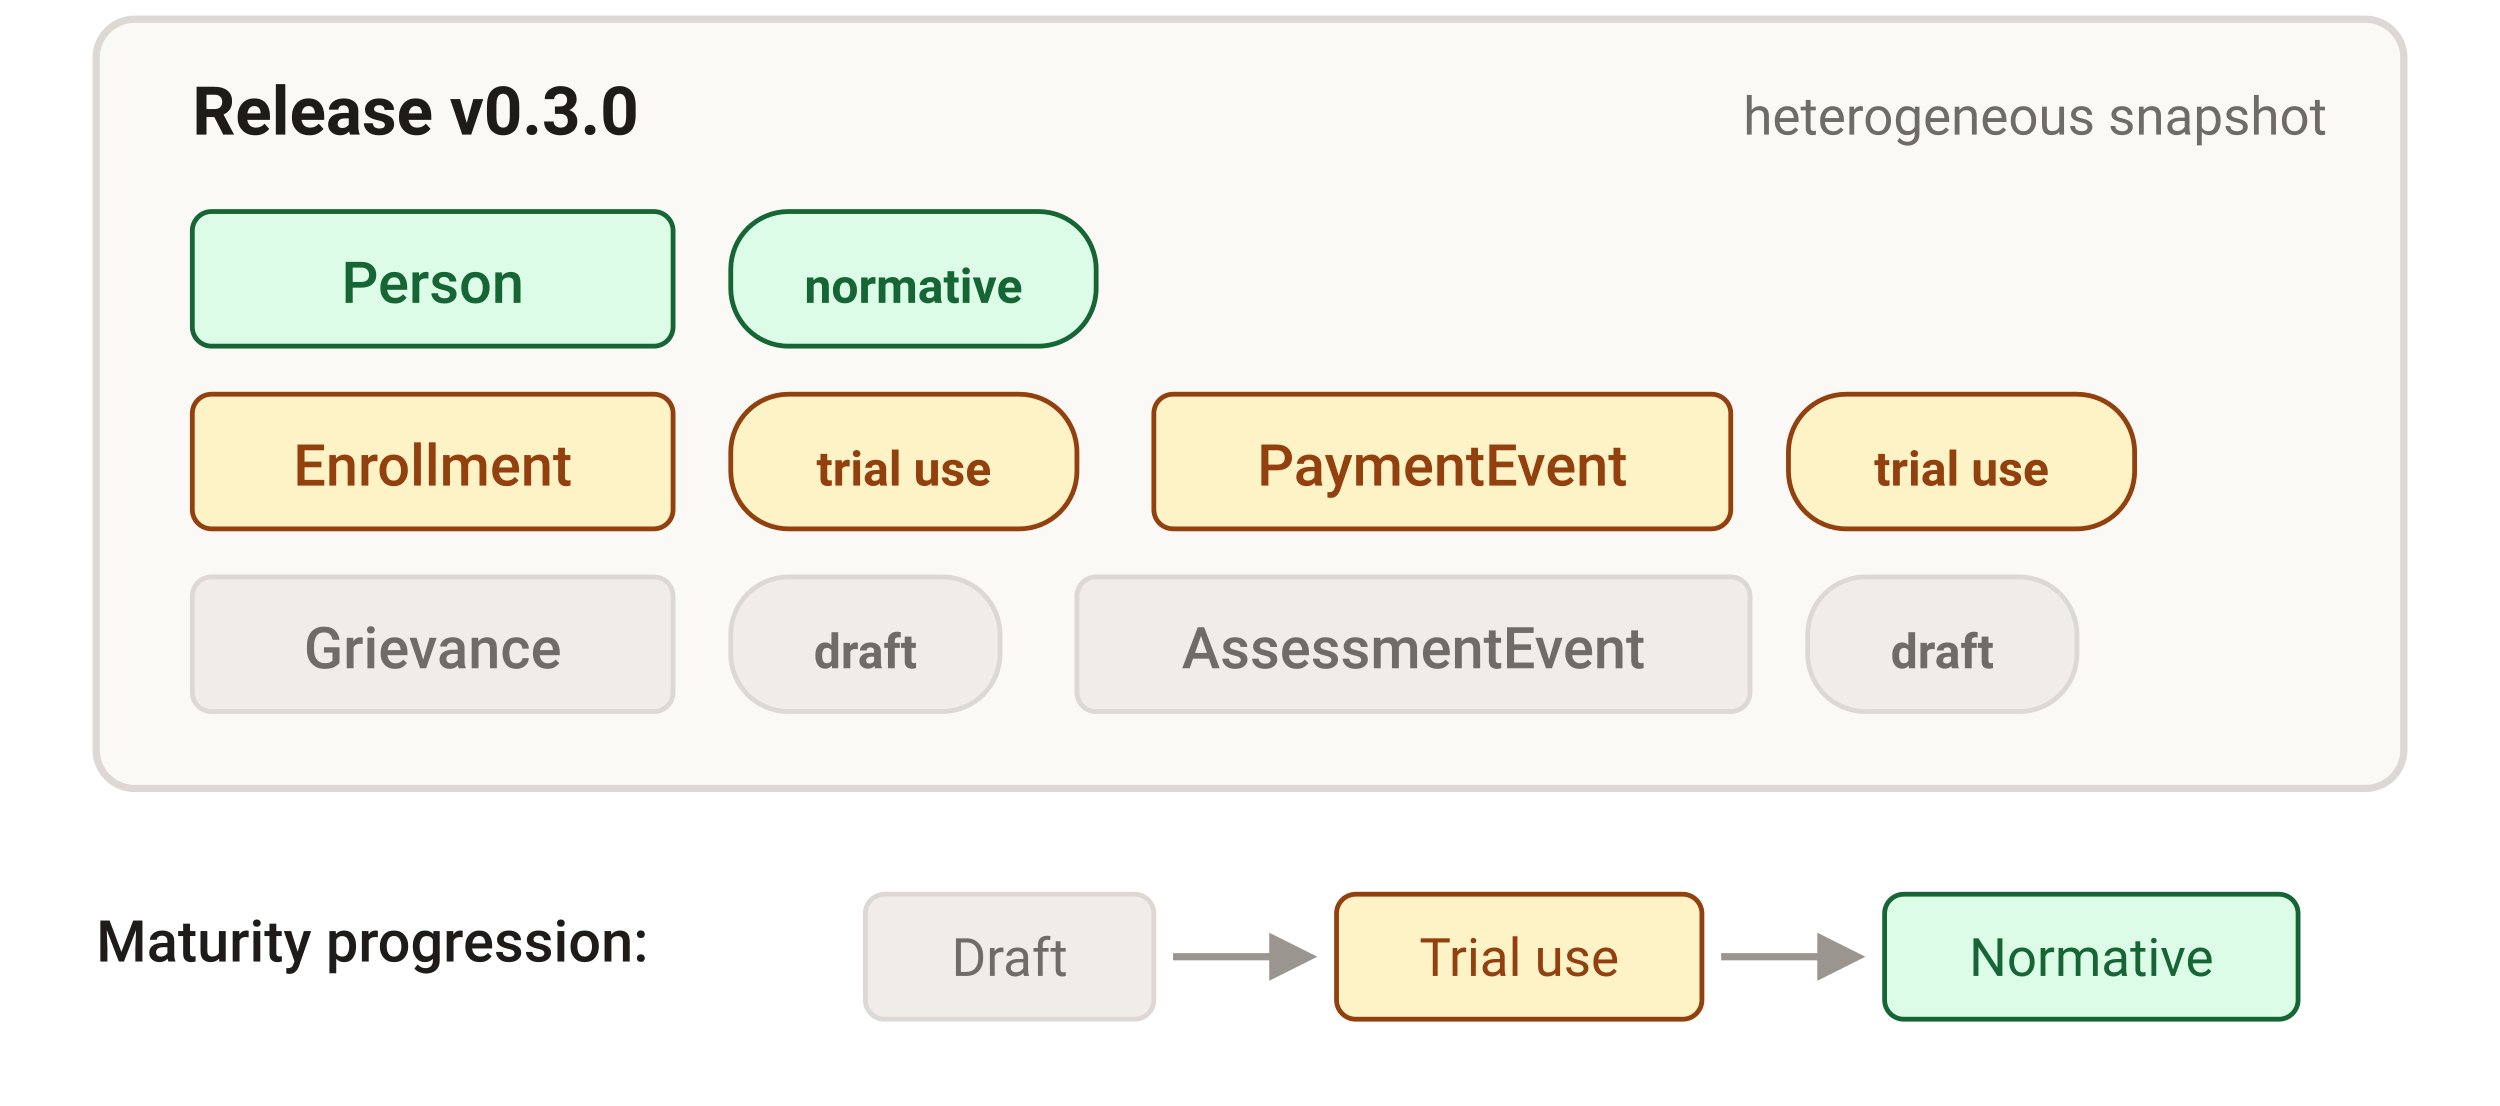
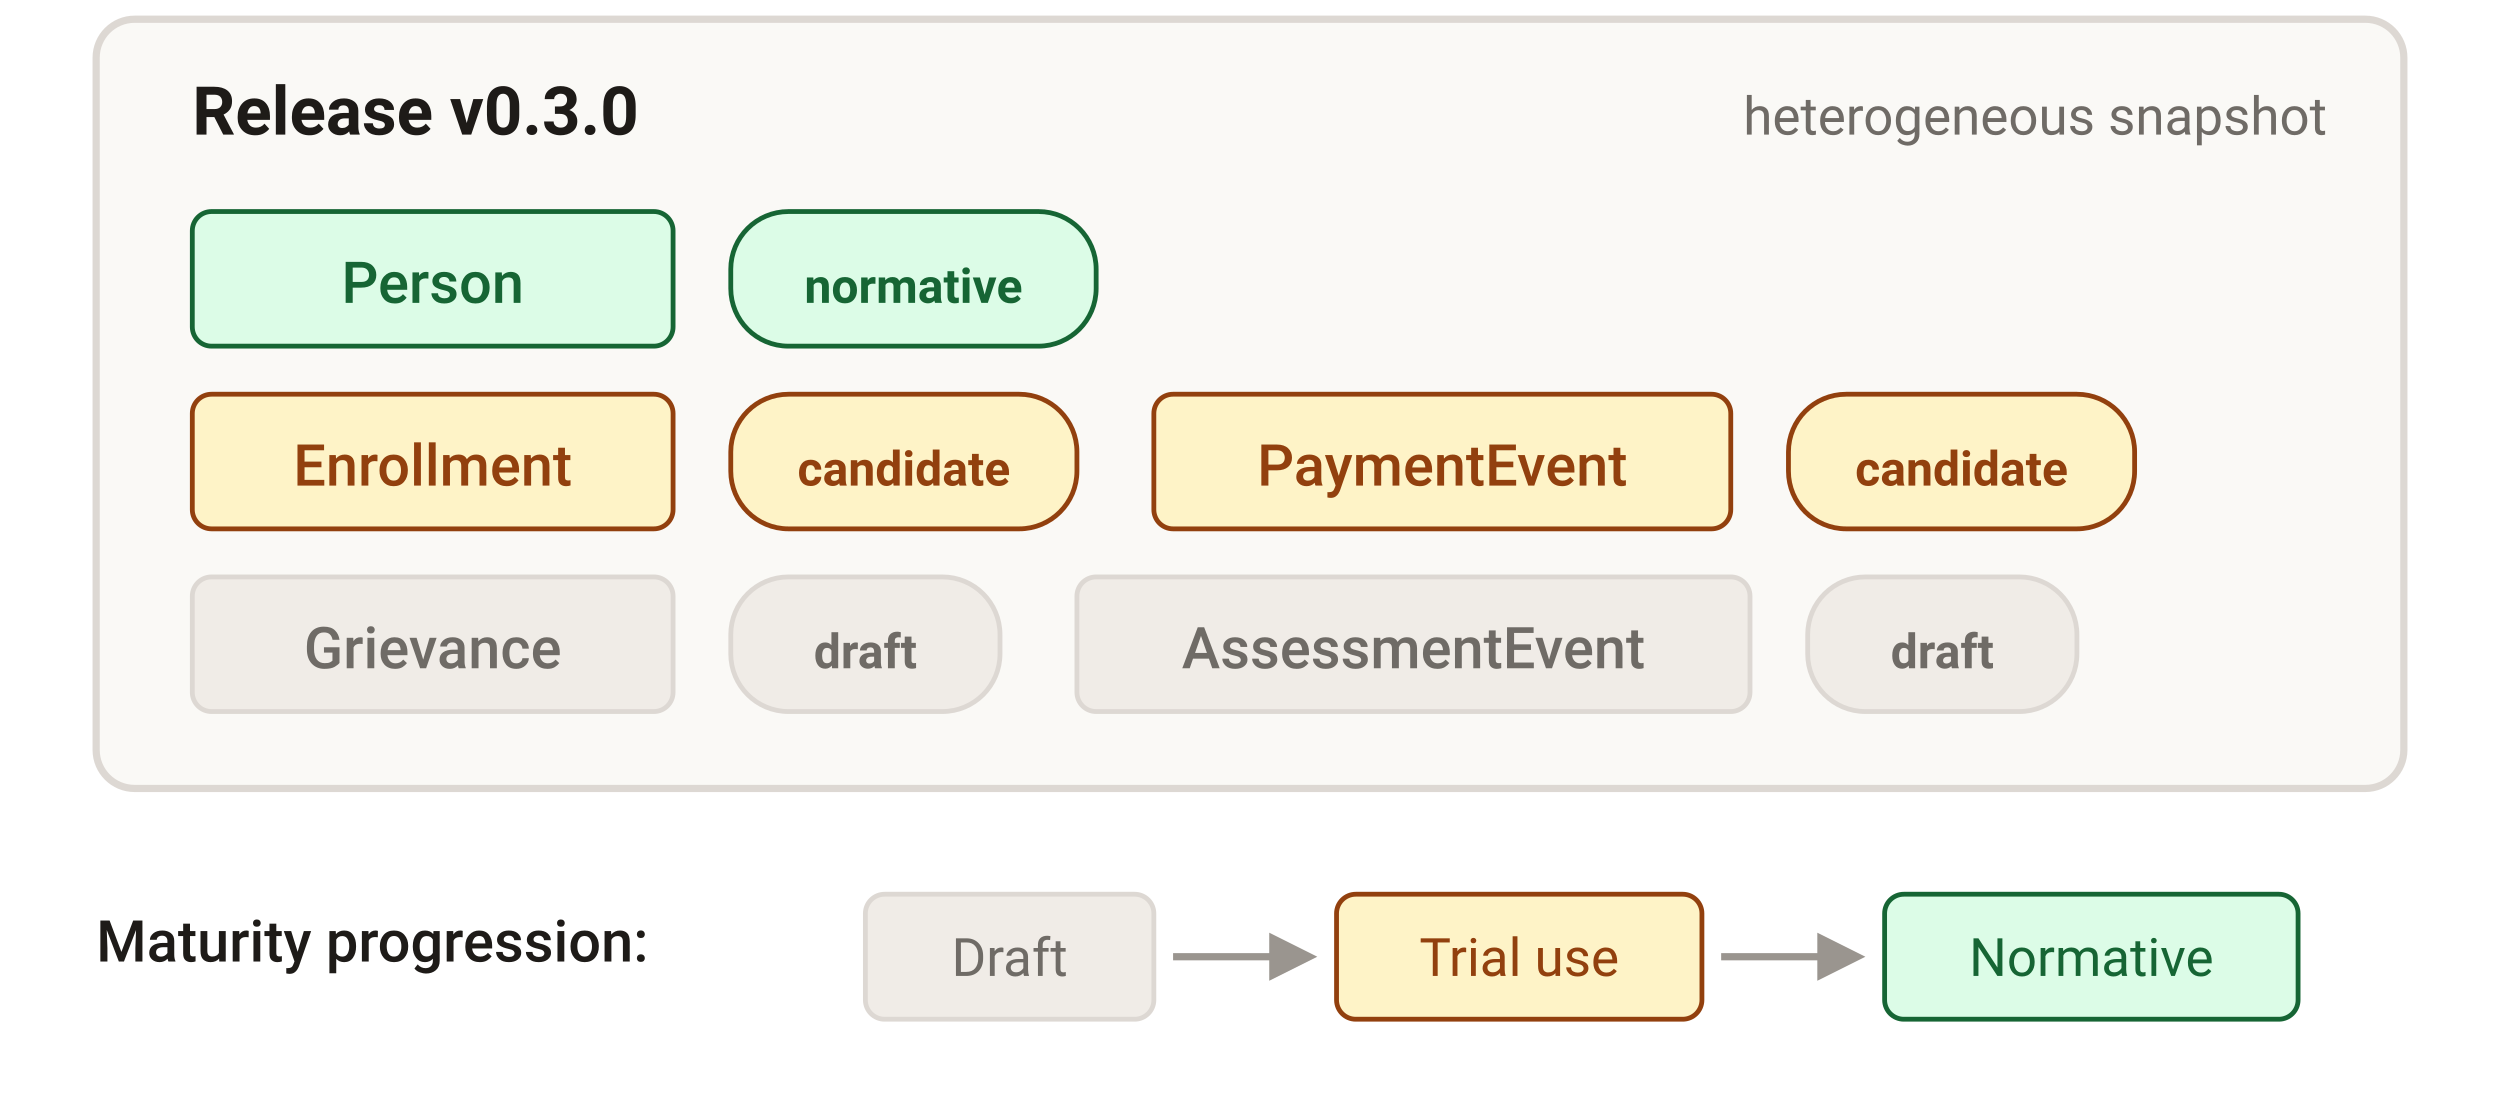
<svg xmlns="http://www.w3.org/2000/svg" viewBox="0 0 520 230" fill="none" font-family="-apple-system, BlinkMacSystemFont, 'Segoe UI', Roboto, sans-serif">
  <rect x="20" y="4" width="480" height="160" rx="8" fill="#faf9f6" stroke="#ddd8d3" stroke-width="1.5" />
  <text x="40" y="28" fill="#1e1b18" font-size="14" font-weight="600">Release v0.3.0</text>
  <text x="484" y="28" text-anchor="end" fill="#6f6b66" font-size="11">heterogeneous snapshot</text>
  <rect x="40" y="44" width="100" height="28" rx="4" fill="#dcfce7" stroke="#166534" stroke-width="1" />
  <text x="90" y="63" text-anchor="middle" fill="#166534" font-size="12" font-weight="500">Person</text>
  <rect x="152" y="44" width="76" height="28" rx="12" fill="#dcfce7" stroke="#166534" stroke-width="1" />
  <text x="190" y="63" text-anchor="middle" fill="#166534" font-size="10" font-weight="600">normative</text>
  <rect x="40" y="82" width="100" height="28" rx="4" fill="#fef3c7" stroke="#92400e" stroke-width="1" />
  <text x="90" y="101" text-anchor="middle" fill="#92400e" font-size="12" font-weight="500">Enrollment</text>
  <rect x="152" y="82" width="72" height="28" rx="12" fill="#fef3c7" stroke="#92400e" stroke-width="1" />
-   <text x="188" y="101" text-anchor="middle" fill="#92400e" font-size="10" font-weight="600">trial use</text>
+   <text x="188" y="101" text-anchor="middle" fill="#92400e" font-size="10" font-weight="600">candidate</text>
  <rect x="240" y="82" width="120" height="28" rx="4" fill="#fef3c7" stroke="#92400e" stroke-width="1" />
  <text x="300" y="101" text-anchor="middle" fill="#92400e" font-size="12" font-weight="500">PaymentEvent</text>
  <rect x="372" y="82" width="72" height="28" rx="12" fill="#fef3c7" stroke="#92400e" stroke-width="1" />
-   <text x="408" y="101" text-anchor="middle" fill="#92400e" font-size="10" font-weight="600">trial use</text>
+   <text x="408" y="101" text-anchor="middle" fill="#92400e" font-size="10" font-weight="600">candidate</text>
  <rect x="40" y="120" width="100" height="28" rx="4" fill="#f0ece7" stroke="#ddd8d3" stroke-width="1" />
  <text x="90" y="139" text-anchor="middle" fill="#6f6b66" font-size="12" font-weight="500">Grievance</text>
  <rect x="152" y="120" width="56" height="28" rx="12" fill="#f0ece7" stroke="#ddd8d3" stroke-width="1" />
  <text x="180" y="139" text-anchor="middle" fill="#6f6b66" font-size="10" font-weight="600">draft</text>
  <rect x="224" y="120" width="140" height="28" rx="4" fill="#f0ece7" stroke="#ddd8d3" stroke-width="1" />
  <text x="294" y="139" text-anchor="middle" fill="#6f6b66" font-size="12" font-weight="500">AssessmentEvent</text>
  <rect x="376" y="120" width="56" height="28" rx="12" fill="#f0ece7" stroke="#ddd8d3" stroke-width="1" />
  <text x="404" y="139" text-anchor="middle" fill="#6f6b66" font-size="10" font-weight="600">draft</text>
  <text x="20" y="200" fill="#1e1b18" font-size="12" font-weight="500">Maturity progression:</text>
  <rect x="180" y="186" width="60" height="26" rx="4" fill="#f0ece7" stroke="#ddd8d3" stroke-width="1" />
  <text x="210" y="203" text-anchor="middle" fill="#6f6b66" font-size="11">Draft</text>
  <path d="M244 199 L268 199" stroke="#9a958f" stroke-width="1.5" />
  <polygon points="264,194 274,199 264,204" fill="#9a958f" />
  <rect x="278" y="186" width="76" height="26" rx="4" fill="#fef3c7" stroke="#92400e" stroke-width="1" />
  <text x="316" y="203" text-anchor="middle" fill="#92400e" font-size="11">Trial use</text>
  <path d="M358 199 L382 199" stroke="#9a958f" stroke-width="1.5" />
  <polygon points="378,194 388,199 378,204" fill="#9a958f" />
  <rect x="392" y="186" width="86" height="26" rx="4" fill="#dcfce7" stroke="#166534" stroke-width="1" />
  <text x="435" y="203" text-anchor="middle" fill="#166534" font-size="11">Normative</text>
</svg>
